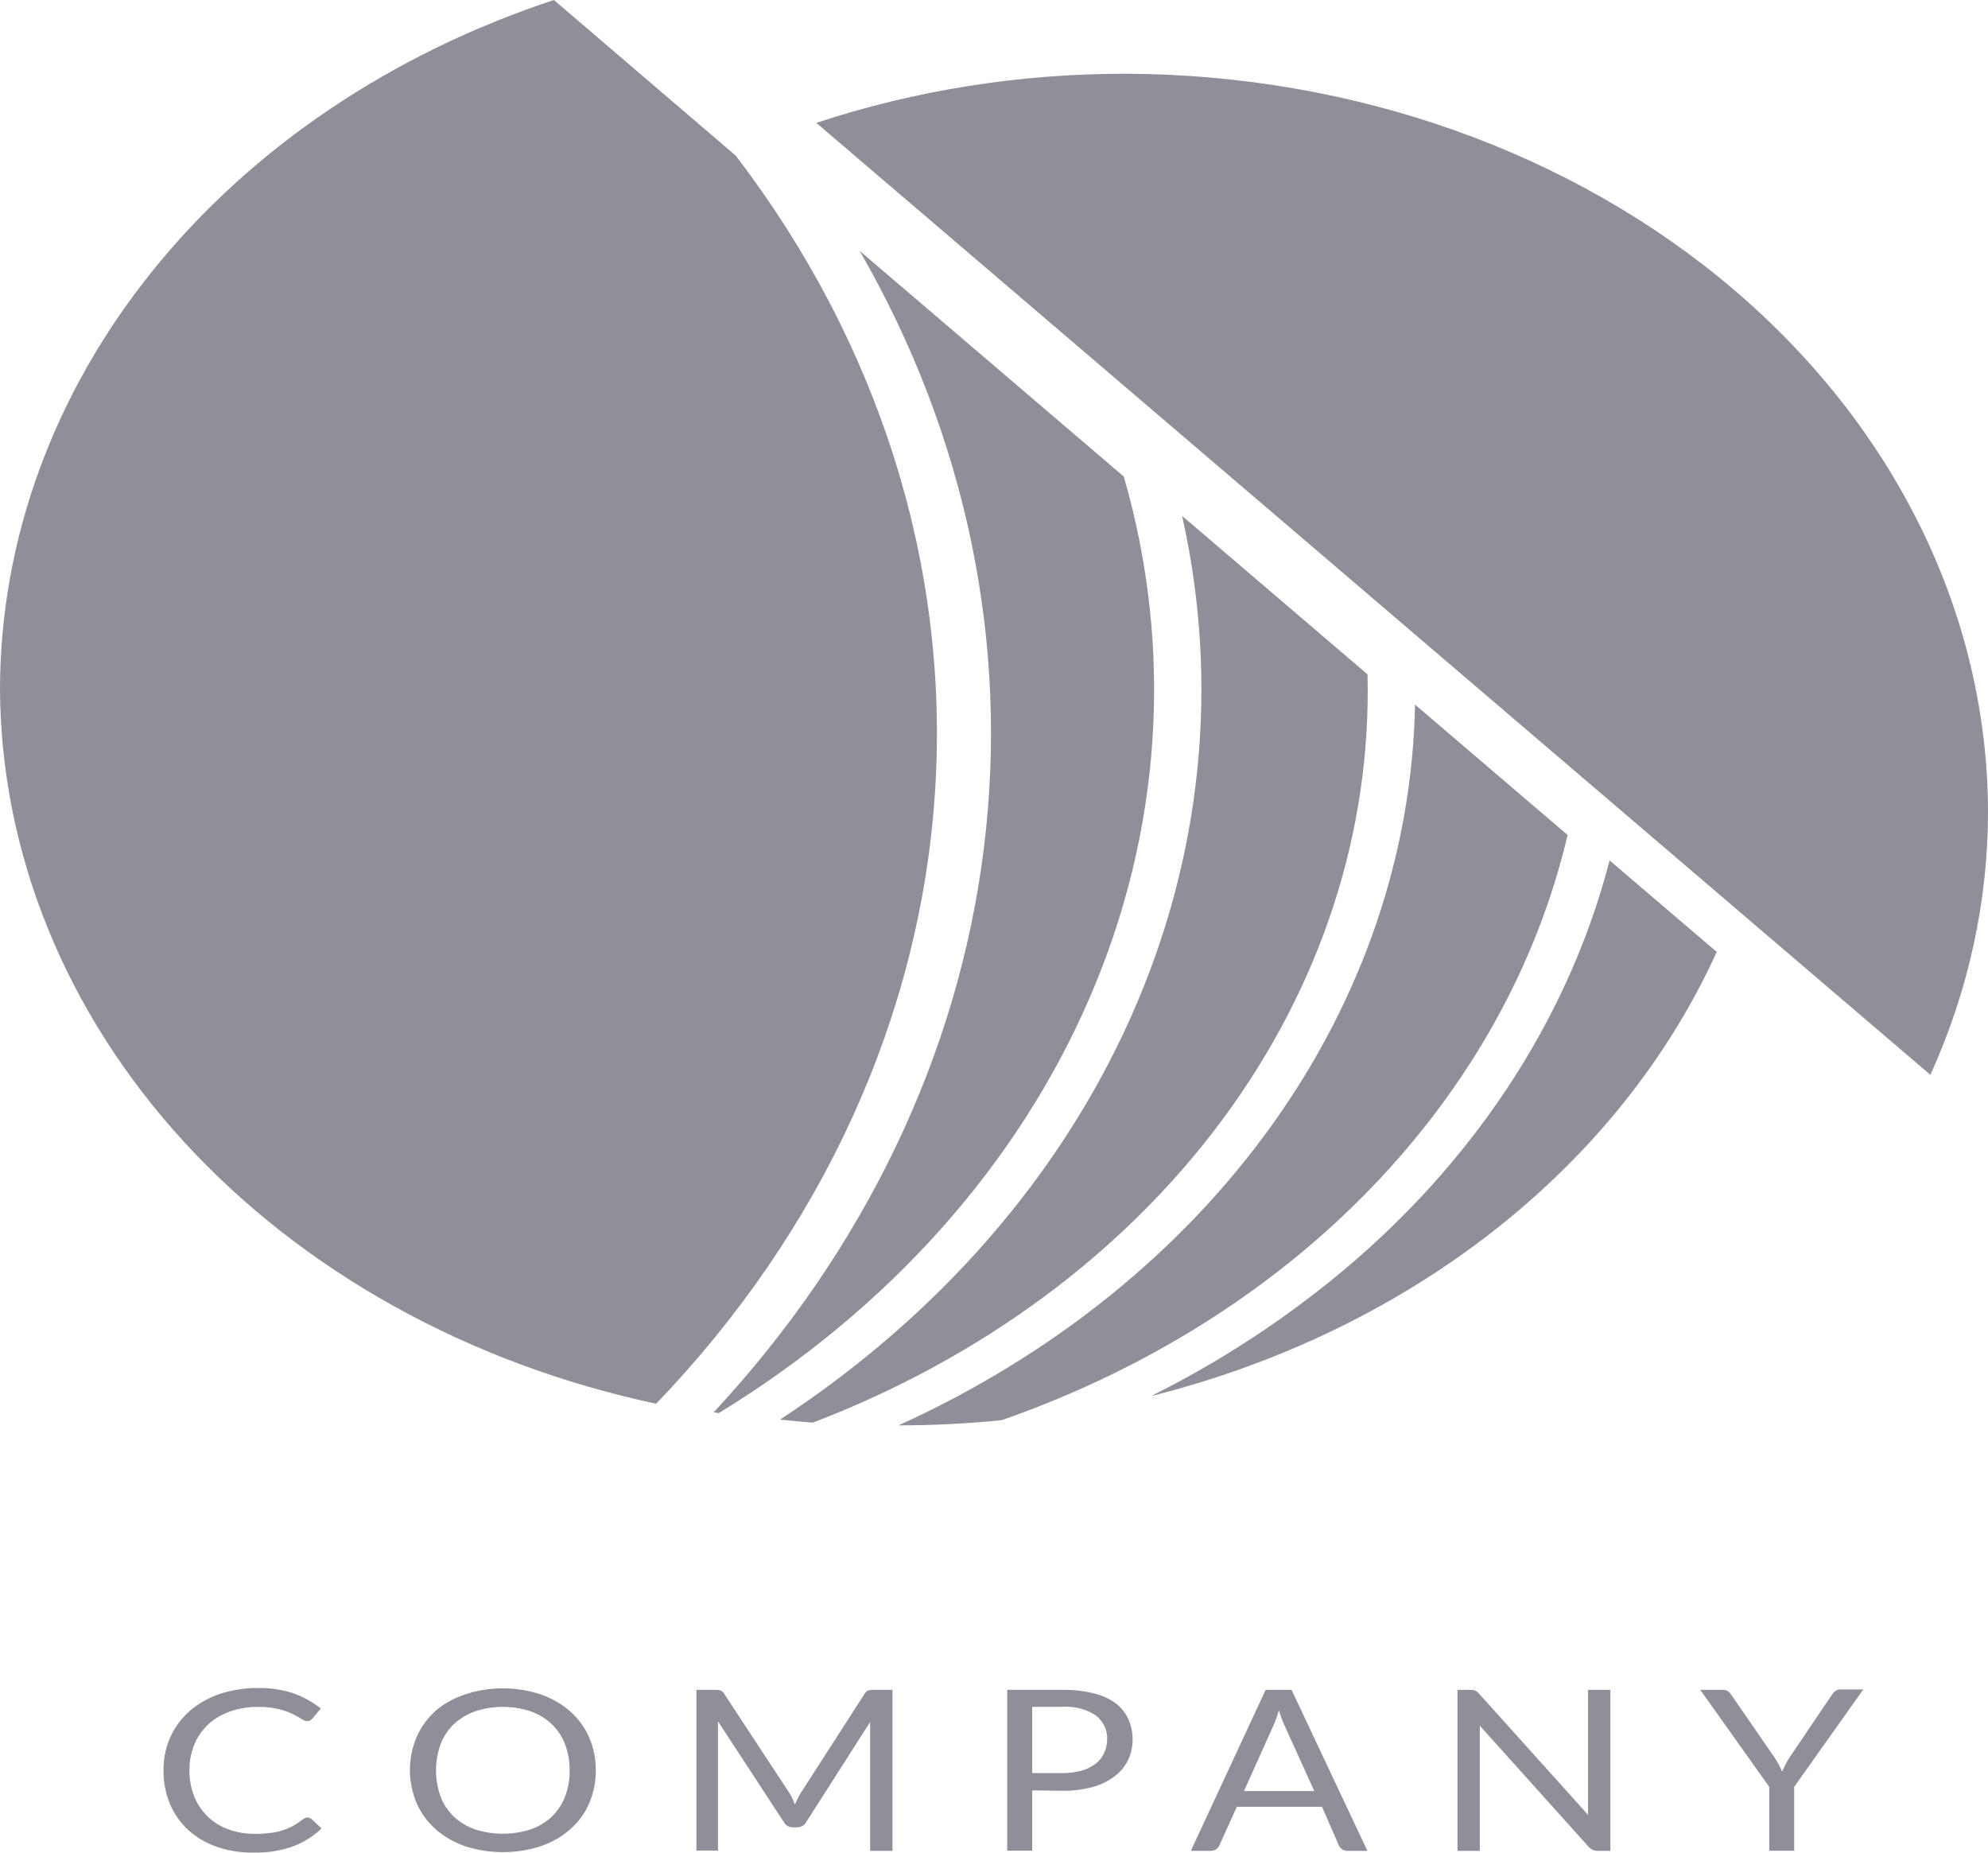
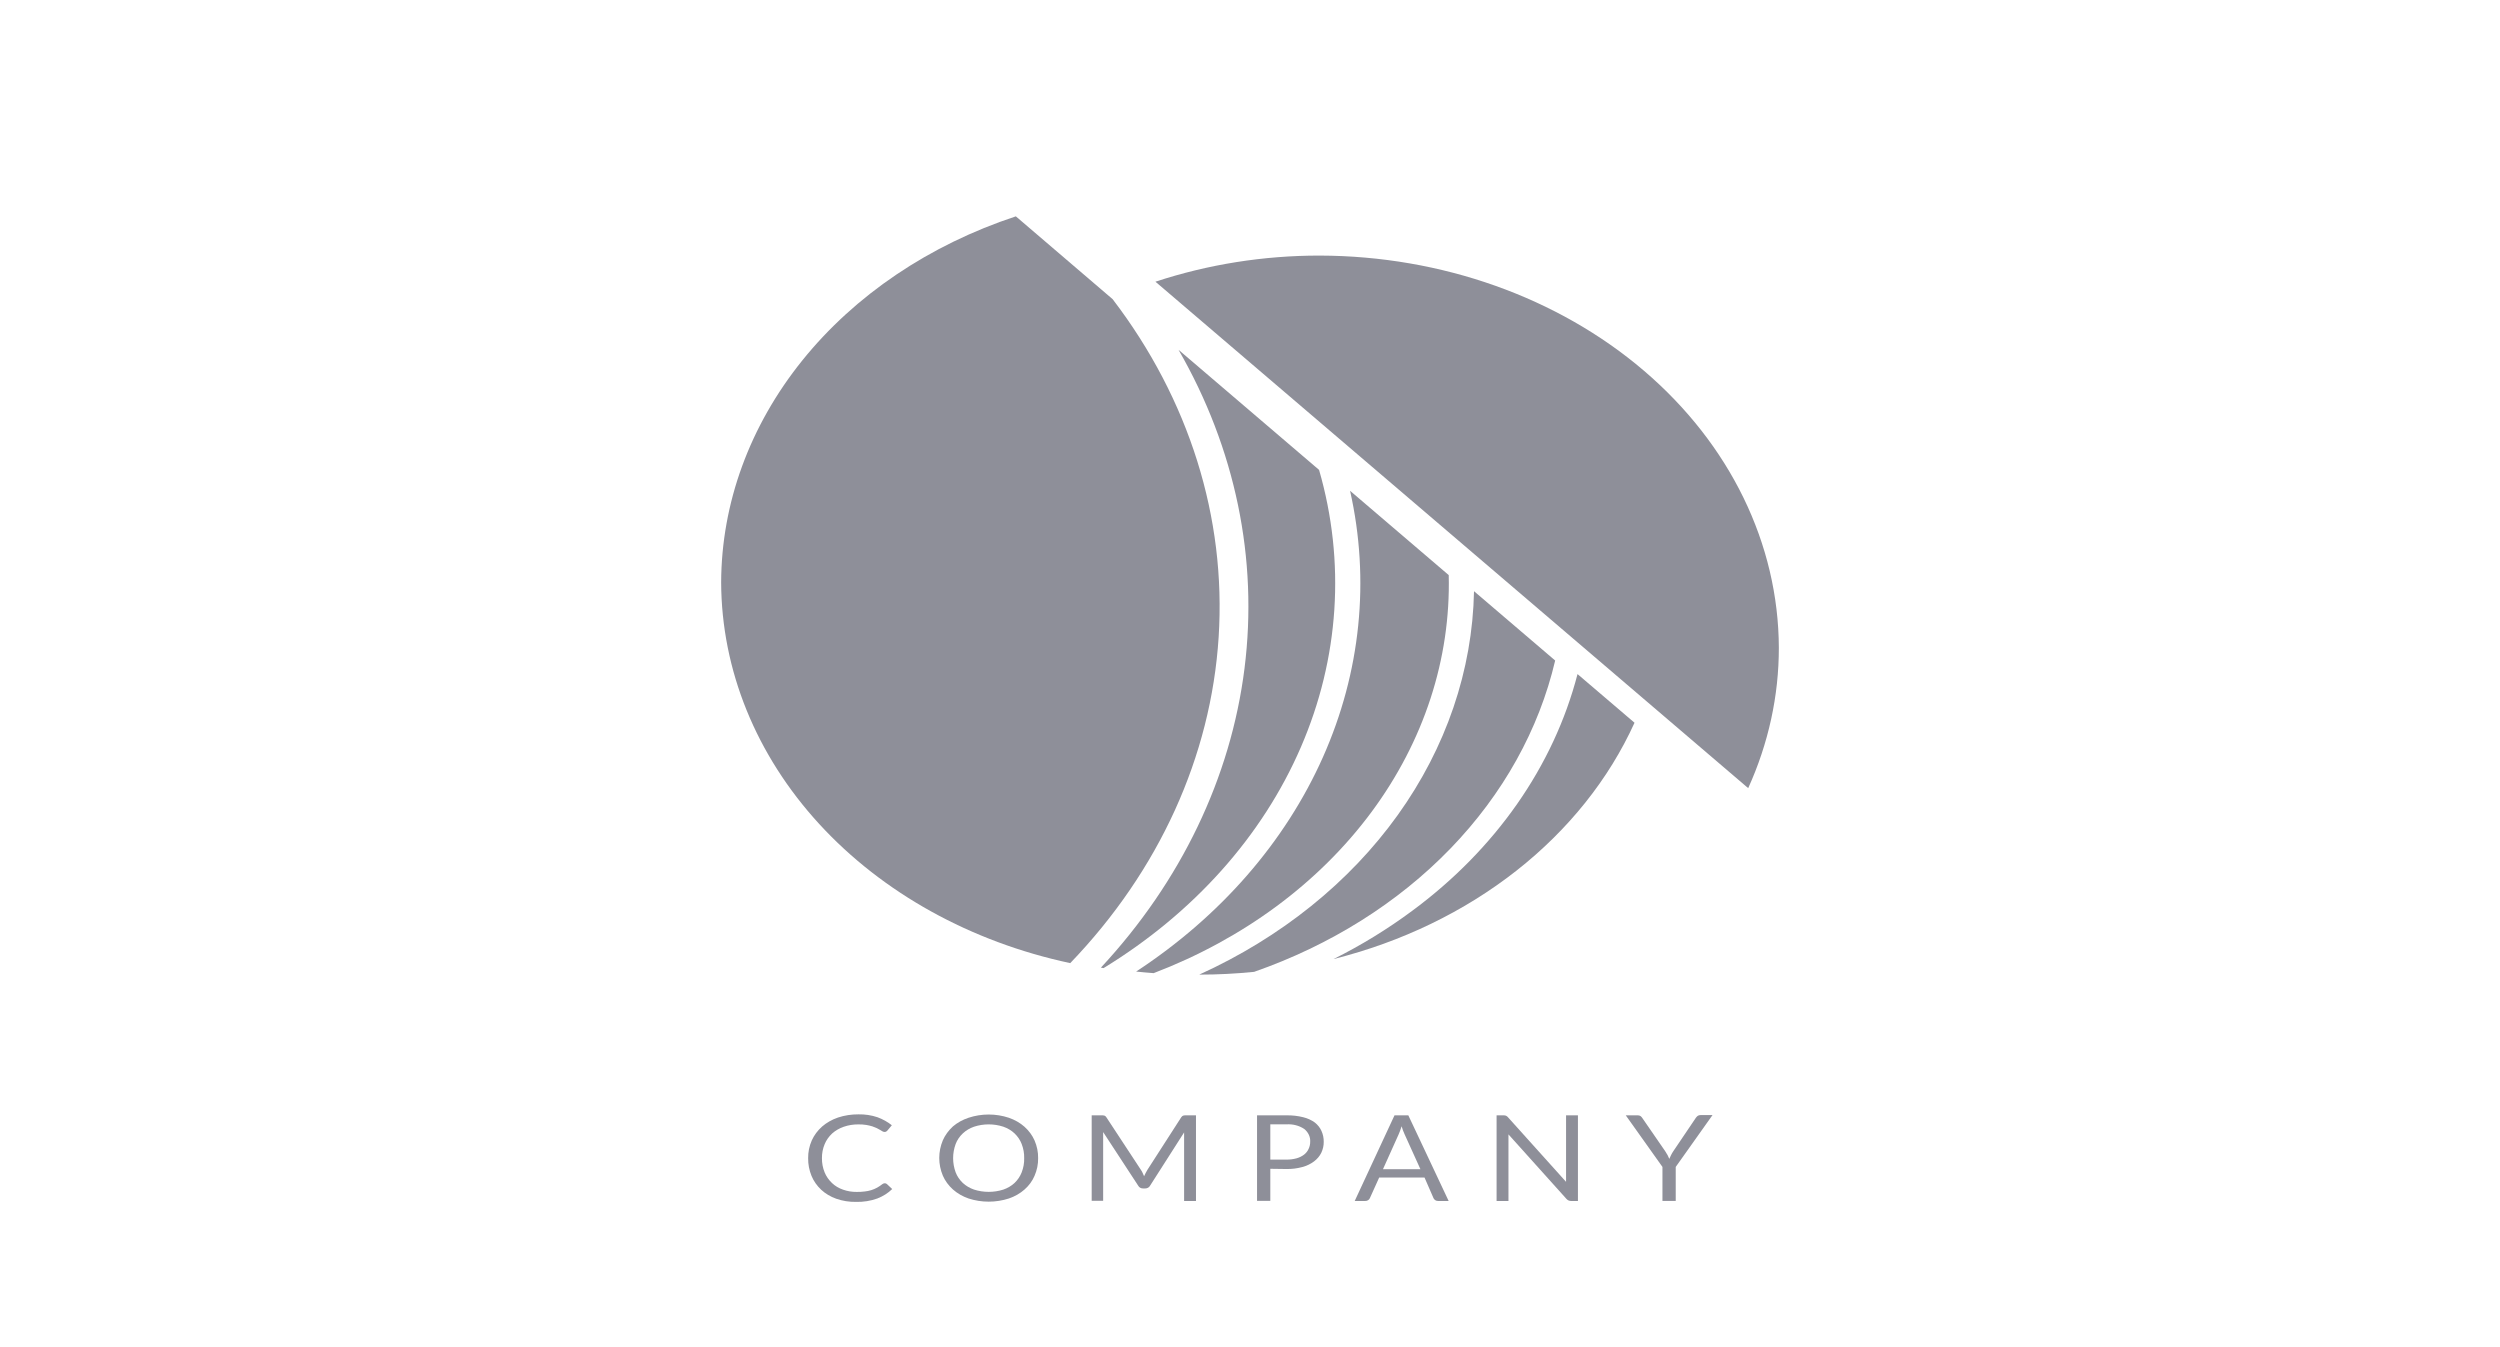
- <svg xmlns="http://www.w3.org/2000/svg" width="44" height="41" viewBox="0 0 44 41" fill="none">
-   <path d="M6.81 40.223C6.826 40.224 6.842 40.227 6.856 40.232C6.871 40.238 6.884 40.246 6.895 40.256L7.116 40.464C6.945 40.632 6.733 40.766 6.495 40.858C6.217 40.958 5.917 41.006 5.615 40.999C5.331 41.004 5.049 40.959 4.786 40.867C4.55 40.783 4.337 40.656 4.163 40.495C3.985 40.328 3.848 40.132 3.76 39.919C3.663 39.682 3.616 39.432 3.619 39.181C3.615 38.928 3.666 38.677 3.771 38.44C3.867 38.226 4.013 38.03 4.199 37.864C4.387 37.702 4.612 37.574 4.861 37.489C5.133 37.399 5.422 37.355 5.714 37.357C5.985 37.352 6.254 37.393 6.506 37.478C6.725 37.559 6.926 37.671 7.1 37.81L6.915 38.032C6.902 38.047 6.886 38.061 6.868 38.072C6.846 38.085 6.82 38.091 6.793 38.089C6.765 38.087 6.737 38.079 6.713 38.065L6.614 38.006L6.476 37.931C6.416 37.903 6.354 37.878 6.291 37.857C6.209 37.832 6.125 37.813 6.04 37.798C5.931 37.781 5.821 37.773 5.711 37.775C5.501 37.773 5.293 37.806 5.098 37.874C4.917 37.937 4.753 38.031 4.618 38.152C4.48 38.281 4.374 38.431 4.306 38.596C4.228 38.783 4.19 38.981 4.193 39.181C4.19 39.383 4.228 39.584 4.306 39.775C4.374 39.938 4.478 40.088 4.613 40.216C4.739 40.336 4.896 40.429 5.071 40.49C5.251 40.554 5.444 40.586 5.639 40.584C5.752 40.586 5.865 40.579 5.976 40.565C6.158 40.546 6.333 40.492 6.487 40.407C6.564 40.364 6.637 40.315 6.705 40.261C6.733 40.238 6.771 40.224 6.81 40.223Z" fill="#8E8F99" />
-   <path d="M13.186 39.18C13.19 39.431 13.139 39.679 13.037 39.914C12.947 40.127 12.805 40.321 12.621 40.483C12.437 40.646 12.215 40.773 11.969 40.857C11.428 41.033 10.831 41.033 10.291 40.857C10.046 40.772 9.825 40.644 9.642 40.482C9.458 40.317 9.315 40.121 9.222 39.907C9.023 39.432 9.023 38.912 9.222 38.437C9.316 38.223 9.459 38.027 9.642 37.859C9.827 37.702 10.048 37.58 10.291 37.499C10.83 37.319 11.429 37.319 11.969 37.499C12.214 37.584 12.436 37.711 12.62 37.874C12.802 38.038 12.944 38.231 13.037 38.442C13.139 38.678 13.19 38.928 13.186 39.18ZM12.607 39.18C12.611 38.98 12.575 38.781 12.502 38.591C12.44 38.428 12.339 38.278 12.206 38.15C12.077 38.028 11.917 37.933 11.74 37.871C11.347 37.742 10.912 37.742 10.52 37.871C10.342 37.933 10.183 38.028 10.053 38.15C9.918 38.277 9.817 38.427 9.755 38.591C9.615 38.975 9.615 39.386 9.755 39.77C9.817 39.933 9.919 40.083 10.053 40.211C10.183 40.331 10.342 40.426 10.52 40.487C10.913 40.613 11.346 40.613 11.74 40.487C11.917 40.426 12.077 40.331 12.206 40.211C12.339 40.083 12.439 39.932 12.502 39.77C12.576 39.58 12.611 39.38 12.607 39.18Z" fill="#8E8F99" />
-   <path d="M17.537 39.799L17.594 39.931C17.616 39.884 17.636 39.841 17.658 39.799C17.679 39.754 17.703 39.711 17.73 39.669L19.14 37.478C19.168 37.44 19.193 37.417 19.22 37.41C19.258 37.4 19.297 37.396 19.336 37.398H19.753V40.961H19.259V38.341C19.259 38.308 19.259 38.27 19.259 38.23C19.256 38.19 19.256 38.149 19.259 38.108L17.84 40.329C17.822 40.363 17.793 40.391 17.757 40.41C17.721 40.43 17.679 40.44 17.636 40.44H17.556C17.513 40.441 17.471 40.431 17.434 40.411C17.398 40.391 17.369 40.363 17.352 40.329L15.891 38.094C15.891 38.136 15.891 38.179 15.891 38.221C15.891 38.264 15.891 38.301 15.891 38.334V40.954H15.414V37.398H15.831C15.87 37.396 15.909 37.4 15.947 37.41C15.981 37.424 16.008 37.448 16.024 37.478L17.465 39.671C17.493 39.712 17.517 39.755 17.537 39.799Z" fill="#8E8F99" />
-   <path d="M22.845 39.622V40.956H22.293V37.398H23.524C23.756 37.394 23.988 37.42 24.211 37.476C24.39 37.519 24.555 37.594 24.697 37.697C24.82 37.794 24.914 37.913 24.973 38.046C25.038 38.191 25.07 38.346 25.067 38.502C25.069 38.658 25.034 38.812 24.965 38.957C24.898 39.093 24.796 39.215 24.666 39.313C24.525 39.42 24.358 39.5 24.178 39.549C23.963 39.607 23.738 39.635 23.513 39.631L22.845 39.622ZM22.845 39.24H23.513C23.658 39.241 23.802 39.223 23.941 39.185C24.055 39.153 24.16 39.1 24.25 39.032C24.333 38.967 24.397 38.886 24.437 38.796C24.483 38.701 24.505 38.599 24.504 38.497C24.51 38.398 24.491 38.299 24.448 38.207C24.405 38.115 24.34 38.032 24.255 37.964C24.044 37.823 23.779 37.755 23.513 37.773H22.845V39.24Z" fill="#8E8F99" />
-   <path d="M30.265 40.961H29.828C29.785 40.963 29.742 40.951 29.707 40.928C29.676 40.906 29.651 40.878 29.635 40.846L29.26 39.985H27.374L26.985 40.846C26.971 40.877 26.947 40.905 26.916 40.926C26.881 40.95 26.837 40.963 26.792 40.961H26.356L28.012 37.398H28.586L30.265 40.961ZM27.532 39.638H29.089L28.432 38.188C28.381 38.078 28.34 37.967 28.307 37.853L28.244 38.039C28.225 38.096 28.203 38.148 28.183 38.19L27.532 39.638Z" fill="#8E8F99" />
-   <path d="M32.65 37.414C32.682 37.429 32.711 37.451 32.732 37.478L35.148 40.164C35.148 40.122 35.148 40.079 35.148 40.039C35.148 39.999 35.148 39.959 35.148 39.921V37.398H35.642V40.961H35.366C35.327 40.962 35.288 40.955 35.252 40.94C35.218 40.923 35.188 40.901 35.164 40.874L32.752 38.19C32.754 38.231 32.754 38.272 32.752 38.313C32.752 38.353 32.752 38.388 32.752 38.421V40.961H32.258V37.398H32.55C32.584 37.397 32.618 37.402 32.65 37.414Z" fill="#8E8F99" />
-   <path d="M39.71 39.544V40.959H39.158V39.544L37.632 37.398H38.126C38.169 37.395 38.211 37.406 38.245 37.428C38.275 37.451 38.3 37.478 38.319 37.508L39.274 38.893C39.313 38.952 39.346 39.006 39.374 39.058C39.401 39.11 39.423 39.159 39.443 39.209L39.514 39.056C39.541 38.999 39.573 38.945 39.608 38.893L40.55 37.499C40.569 37.471 40.593 37.446 40.621 37.423C40.654 37.399 40.697 37.386 40.74 37.388H41.24L39.71 39.544Z" fill="#8E8F99" />
-   <path d="M17.263 31.417C17.503 31.443 17.746 31.464 17.992 31.483C21.716 30.059 24.867 27.73 27.051 24.784C29.234 21.839 30.353 18.41 30.267 14.924L26.163 11.417C26.997 15.128 26.607 18.964 25.035 22.496C23.463 26.028 20.772 29.117 17.263 31.417Z" fill="#8E8F99" />
-   <path d="M15.797 31.254L15.908 31.273C19.658 28.981 22.517 25.781 24.115 22.086C25.713 18.391 25.978 14.372 24.873 10.547L19.027 5.552C21.392 9.658 22.344 14.253 21.772 18.803C21.2 23.353 19.128 27.671 15.797 31.254Z" fill="#8E8F99" />
-   <path d="M35.625 19.042C34.632 22.872 32.219 26.326 28.746 28.891C27.732 29.644 26.638 30.316 25.478 30.896C28.306 30.186 30.906 28.93 33.076 27.226C35.246 25.521 36.93 23.414 37.996 21.066L35.625 19.042Z" fill="#8E8F99" />
-   <path d="M34.695 18.478L31.319 15.594C31.254 18.883 30.16 22.096 28.15 24.901C26.14 27.706 23.287 30 19.888 31.544H19.905C20.662 31.544 21.419 31.505 22.171 31.429C25.348 30.321 28.154 28.559 30.339 26.299C32.524 24.039 34.021 21.352 34.695 18.478Z" fill="#8E8F99" />
-   <path d="M16.286 3.446L12.259 0C8.658 1.189 5.562 3.278 3.375 5.996C1.187 8.713 0.011 11.931 0 15.229H0C0.013 18.872 1.449 22.409 4.079 25.277C6.71 28.145 10.384 30.182 14.522 31.066C18.216 27.221 20.379 22.469 20.696 17.502C21.013 12.535 19.468 7.611 16.286 3.446Z" fill="#8E8F99" />
-   <path d="M44 17.948C43.985 13.624 41.969 9.482 38.391 6.425C34.813 3.368 29.964 1.645 24.904 1.632C22.566 1.63 20.247 1.999 18.067 2.719L42.725 23.787C43.569 21.925 44.002 19.945 44 17.948Z" fill="#8E8F99" />
+ <svg xmlns="http://www.w3.org/2000/svg" width="104" height="56" viewBox="0 0 104 56" fill="none">
+   <path d="M36.81 49.223C36.826 49.224 36.842 49.227 36.856 49.233C36.871 49.238 36.884 49.246 36.895 49.256L37.116 49.464C36.945 49.632 36.733 49.766 36.495 49.858C36.217 49.958 35.916 50.006 35.615 49.999C35.331 50.004 35.049 49.959 34.786 49.867C34.55 49.783 34.337 49.656 34.163 49.495C33.985 49.328 33.848 49.132 33.76 48.919C33.663 48.682 33.615 48.432 33.619 48.181C33.615 47.928 33.666 47.677 33.771 47.44C33.867 47.226 34.013 47.03 34.199 46.864C34.387 46.702 34.612 46.574 34.861 46.489C35.133 46.399 35.422 46.355 35.714 46.357C35.985 46.352 36.254 46.393 36.506 46.478C36.725 46.559 36.925 46.671 37.1 46.81L36.915 47.032C36.902 47.048 36.886 47.061 36.868 47.072C36.846 47.085 36.82 47.091 36.793 47.089C36.765 47.087 36.737 47.079 36.713 47.065L36.614 47.006L36.476 46.931C36.416 46.903 36.354 46.878 36.291 46.857C36.209 46.832 36.125 46.813 36.04 46.798C35.931 46.781 35.821 46.773 35.711 46.775C35.501 46.773 35.293 46.806 35.098 46.874C34.917 46.937 34.753 47.032 34.618 47.152C34.48 47.281 34.374 47.432 34.306 47.596C34.228 47.783 34.19 47.981 34.193 48.181C34.19 48.383 34.228 48.584 34.306 48.775C34.373 48.938 34.478 49.088 34.613 49.216C34.739 49.336 34.896 49.43 35.071 49.49C35.251 49.554 35.444 49.586 35.639 49.584C35.752 49.586 35.865 49.579 35.976 49.565C36.158 49.546 36.333 49.492 36.487 49.407C36.564 49.364 36.637 49.315 36.705 49.261C36.733 49.238 36.771 49.224 36.81 49.223Z" fill="#8E8F99" />
+   <path d="M43.186 48.18C43.19 48.431 43.139 48.679 43.037 48.914C42.947 49.127 42.806 49.321 42.621 49.483C42.437 49.646 42.215 49.773 41.969 49.857C41.428 50.033 40.831 50.033 40.291 49.857C40.046 49.772 39.825 49.644 39.642 49.482C39.458 49.317 39.315 49.121 39.222 48.907C39.023 48.432 39.023 47.912 39.222 47.437C39.316 47.223 39.459 47.027 39.642 46.859C39.827 46.702 40.048 46.58 40.291 46.499C40.83 46.319 41.429 46.319 41.969 46.499C42.214 46.584 42.436 46.711 42.62 46.874C42.802 47.038 42.944 47.231 43.037 47.442C43.139 47.678 43.19 47.928 43.186 48.18ZM42.606 48.18C42.611 47.98 42.575 47.781 42.502 47.591C42.44 47.428 42.339 47.278 42.206 47.15C42.077 47.028 41.917 46.933 41.74 46.871C41.347 46.742 40.912 46.742 40.52 46.871C40.342 46.933 40.183 47.028 40.053 47.15C39.918 47.277 39.817 47.427 39.755 47.591C39.615 47.975 39.615 48.386 39.755 48.77C39.817 48.933 39.919 49.083 40.053 49.211C40.183 49.331 40.342 49.426 40.52 49.487C40.913 49.613 41.346 49.613 41.74 49.487C41.917 49.426 42.077 49.331 42.206 49.211C42.339 49.083 42.439 48.932 42.502 48.77C42.576 48.58 42.611 48.38 42.606 48.18Z" fill="#8E8F99" />
+   <path d="M47.536 48.799L47.594 48.931C47.617 48.884 47.636 48.841 47.658 48.799C47.679 48.754 47.703 48.711 47.73 48.669L49.14 46.478C49.168 46.44 49.193 46.417 49.22 46.41C49.258 46.4 49.297 46.396 49.336 46.398H49.753V49.961H49.259V47.341C49.259 47.308 49.259 47.27 49.259 47.23C49.256 47.19 49.256 47.149 49.259 47.108L47.84 49.329C47.822 49.363 47.793 49.391 47.757 49.41C47.721 49.43 47.679 49.44 47.636 49.44H47.556C47.513 49.441 47.471 49.431 47.434 49.411C47.398 49.391 47.369 49.363 47.352 49.329L45.891 47.094C45.891 47.136 45.891 47.178 45.891 47.221C45.891 47.263 45.891 47.301 45.891 47.334V49.954H45.414V46.398H45.831C45.87 46.396 45.909 46.4 45.947 46.41C45.981 46.424 46.008 46.448 46.024 46.478L47.465 48.671C47.493 48.712 47.517 48.755 47.536 48.799Z" fill="#8E8F99" />
+   <path d="M52.845 48.622V49.956H52.293V46.398H53.524C53.756 46.394 53.988 46.42 54.211 46.476C54.39 46.519 54.555 46.594 54.697 46.697C54.819 46.794 54.914 46.913 54.973 47.046C55.038 47.191 55.07 47.346 55.067 47.502C55.069 47.657 55.034 47.812 54.965 47.957C54.898 48.093 54.796 48.215 54.666 48.313C54.525 48.42 54.358 48.5 54.178 48.548C53.963 48.607 53.738 48.635 53.513 48.631L52.845 48.622ZM52.845 48.24H53.513C53.658 48.241 53.802 48.223 53.941 48.185C54.055 48.153 54.16 48.1 54.25 48.032C54.333 47.967 54.397 47.886 54.437 47.796C54.483 47.701 54.505 47.599 54.504 47.497C54.51 47.398 54.491 47.299 54.448 47.207C54.405 47.115 54.34 47.032 54.255 46.964C54.044 46.823 53.779 46.755 53.513 46.773H52.845V48.24Z" fill="#8E8F99" />
+   <path d="M60.264 49.961H59.828C59.785 49.963 59.742 49.951 59.707 49.928C59.676 49.906 59.651 49.878 59.635 49.846L59.26 48.985H57.374L56.985 49.846C56.971 49.877 56.947 49.905 56.916 49.926C56.881 49.95 56.837 49.963 56.792 49.961H56.356L58.012 46.397H58.586L60.264 49.961ZM57.532 48.638H59.089L58.432 47.188C58.381 47.078 58.34 46.967 58.307 46.853L58.244 47.039C58.225 47.096 58.203 47.148 58.183 47.19L57.532 48.638Z" fill="#8E8F99" />
+   <path d="M62.65 46.414C62.682 46.429 62.711 46.451 62.732 46.478L65.148 49.164C65.148 49.122 65.148 49.079 65.148 49.039C65.148 48.999 65.148 48.959 65.148 48.921V46.398H65.642V49.961H65.366C65.326 49.962 65.288 49.955 65.252 49.94C65.218 49.923 65.188 49.901 65.164 49.874L62.752 47.19C62.754 47.231 62.754 47.272 62.752 47.313C62.752 47.353 62.752 47.388 62.752 47.421V49.961H62.258V46.398H62.55C62.584 46.397 62.618 46.402 62.65 46.414Z" fill="#8E8F99" />
+   <path d="M69.71 48.544V49.959H69.158V48.544L67.632 46.398H68.126C68.168 46.395 68.211 46.406 68.245 46.428C68.275 46.451 68.3 46.478 68.319 46.508L69.274 47.893C69.313 47.952 69.346 48.006 69.374 48.058C69.401 48.11 69.423 48.159 69.443 48.209L69.514 48.056C69.541 47.999 69.573 47.945 69.608 47.893L70.549 46.499C70.569 46.471 70.594 46.446 70.621 46.423C70.654 46.399 70.697 46.386 70.74 46.388H71.24L69.71 48.544Z" fill="#8E8F99" />
+   <path d="M47.263 40.417C47.503 40.443 47.746 40.464 47.992 40.483C51.717 39.059 54.867 36.73 57.051 33.784C59.234 30.839 60.353 27.41 60.267 23.924L56.163 20.417C56.997 24.128 56.607 27.964 55.035 31.496C53.463 35.028 50.772 38.117 47.263 40.417Z" fill="#8E8F99" />
+   <path d="M45.797 40.254L45.908 40.273C49.658 37.981 52.517 34.781 54.115 31.086C55.714 27.391 55.978 23.372 54.873 19.547L49.027 14.552C51.392 18.658 52.344 23.253 51.772 27.803C51.2 32.353 49.128 36.67 45.797 40.254Z" fill="#8E8F99" />
+   <path d="M65.625 28.042C64.632 31.872 62.219 35.326 58.746 37.891C57.732 38.644 56.638 39.316 55.478 39.896C58.306 39.186 60.906 37.93 63.076 36.226C65.246 34.521 66.93 32.414 67.996 30.066L65.625 28.042Z" fill="#8E8F99" />
+   <path d="M64.695 27.478L61.319 24.594C61.254 27.883 60.16 31.096 58.15 33.901C56.14 36.706 53.287 39 49.888 40.544H49.905C50.662 40.544 51.419 40.505 52.171 40.429C55.347 39.321 58.154 37.559 60.339 35.299C62.524 33.039 64.021 30.352 64.695 27.478Z" fill="#8E8F99" />
+   <path d="M46.286 12.446L42.259 9C38.658 10.189 35.562 12.278 33.375 14.995C31.188 17.713 30.011 20.931 30 24.229V24.229C30.014 27.872 31.449 31.409 34.079 34.277C36.71 37.145 40.385 39.182 44.522 40.066C48.216 36.221 50.379 31.469 50.696 26.502C51.013 21.535 49.468 16.611 46.286 12.446Z" fill="#8E8F99" />
+   <path d="M74 26.948C73.985 22.624 71.969 18.482 68.391 15.425C64.813 12.368 59.964 10.645 54.904 10.632C52.566 10.63 50.247 10.999 48.066 11.719L72.725 32.787C73.569 30.925 74.001 28.945 74 26.948Z" fill="#8E8F99" />
</svg>
